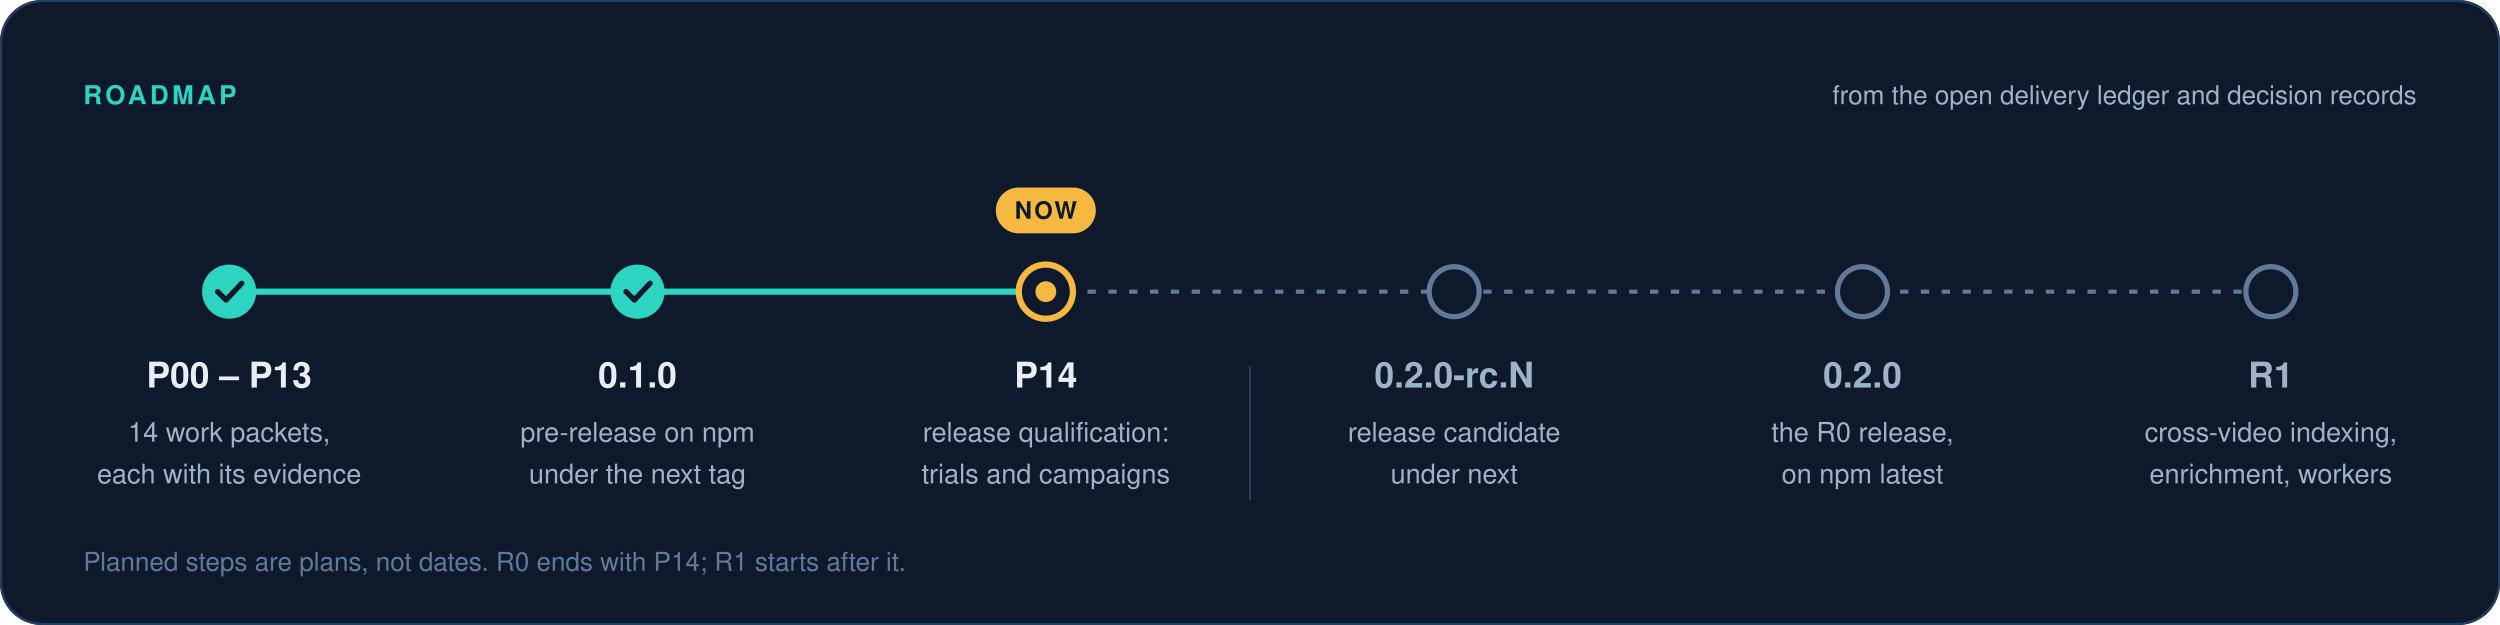
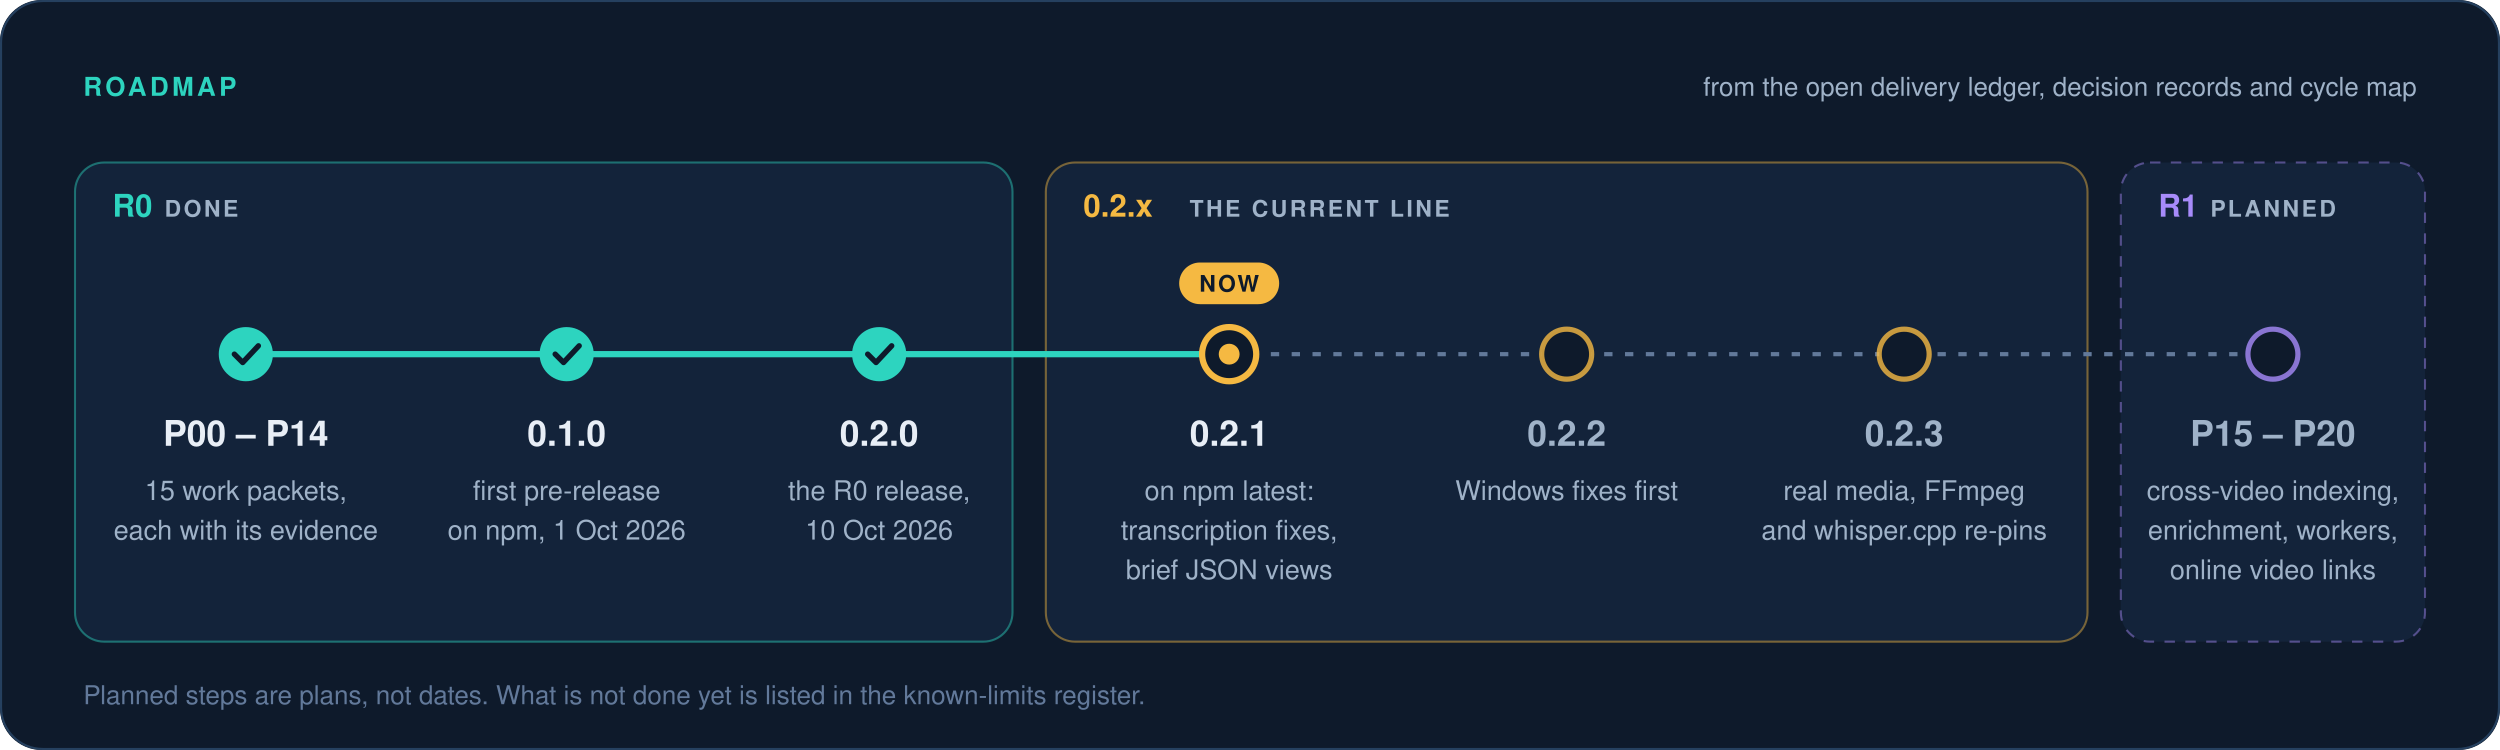
- <svg xmlns="http://www.w3.org/2000/svg" width="1200" height="300" viewBox="0 0 1200 300" role="img" aria-labelledby="title desc" xml:space="preserve">
+ <svg xmlns="http://www.w3.org/2000/svg" width="1200" height="360" viewBox="0 0 1200 360" role="img" aria-labelledby="title desc" xml:space="preserve">
  <style>
.s{font-family:-apple-system, BlinkMacSystemFont, 'Segoe UI', Helvetica, Arial, sans-serif} .m{font-family:ui-monospace, SFMono-Regular, Menlo, Consolas, monospace}
.t{fill:#e8eef6} .mu{fill:#9fb2c8} .di{fill:#62799a}
text{white-space:pre} .b{font-weight:600} .bb{font-weight:700}
@keyframes pulse{0%{transform:scale(1);opacity:.9}100%{transform:scale(2.2);opacity:0}}.pulse{transform-box:fill-box;transform-origin:center;animation:pulse 2.2s ease-out infinite}@media (prefers-reduced-motion: reduce){.pulse{animation:none;opacity:0}}</style>
-   <rect width="1200" height="300" rx="20" fill="#0e1a2b" />
-   <rect x="0.5" y="0.5" width="1199" height="299" rx="20" fill="none" stroke="#25405f" />
-   <text x="40" y="50" font-size="12.5" class="s b" text-anchor="start" fill="#2dd4bf" letter-spacing="1.6">ROADMAP</text>
-   <text x="1160" y="50" font-size="12.5" class="s mu" text-anchor="end">from the open delivery ledger and decision records</text>
-   <line x1="110" y1="140" x2="502.0" y2="140" stroke="#2dd4bf" stroke-width="3" />
-   <line x1="502.0" y1="140" x2="1090" y2="140" stroke="#62799a" stroke-width="2" stroke-dasharray="4 6" />
-   <circle cx="110.0" cy="140" r="13" fill="#2dd4bf" />
-   <path d="M104.5 140 l4 4 l7.5 -8" fill="none" stroke="#0e1a2b" stroke-width="2.6" stroke-linecap="round" stroke-linejoin="round" />
-   <text x="110.0" y="186" font-size="17" class="s bb" text-anchor="middle" fill="#e8eef6">P00 – P13</text>
-   <text x="110.0" y="212" font-size="13" class="s mu" text-anchor="middle">14 work packets,</text>
-   <text x="110.0" y="232" font-size="13" class="s mu" text-anchor="middle">each with its evidence</text>
-   <circle cx="306.0" cy="140" r="13" fill="#2dd4bf" />
-   <path d="M300.5 140 l4 4 l7.5 -8" fill="none" stroke="#0e1a2b" stroke-width="2.6" stroke-linecap="round" stroke-linejoin="round" />
-   <text x="306.0" y="186" font-size="17" class="s bb" text-anchor="middle" fill="#e8eef6">0.1.0</text>
-   <text x="306.0" y="212" font-size="13" class="s mu" text-anchor="middle">pre-release on npm</text>
-   <text x="306.0" y="232" font-size="13" class="s mu" text-anchor="middle">under the next tag</text>
-   <circle class="pulse" cx="502.0" cy="140" r="13" fill="none" stroke="#f5b942" stroke-width="2" />
-   <circle cx="502.0" cy="140" r="13" fill="#0e1a2b" stroke="#f5b942" stroke-width="3" />
-   <circle cx="502.0" cy="140" r="5" fill="#f5b942" />
-   <rect x="478.0" y="90" width="48" height="22" rx="11" fill="#f5b942" />
-   <text x="502.0" y="105" font-size="11.5" class="s bb" text-anchor="middle" fill="#0e1a2b" letter-spacing="1">NOW</text>
-   <text x="502.0" y="186" font-size="17" class="s bb" text-anchor="middle" fill="#e8eef6">P14</text>
-   <text x="502.0" y="212" font-size="13" class="s mu" text-anchor="middle">release qualification:</text>
-   <text x="502.0" y="232" font-size="13" class="s mu" text-anchor="middle">trials and campaigns</text>
-   <circle cx="698.0" cy="140" r="12" fill="#0e1a2b" stroke="#62799a" stroke-width="2.5" />
-   <text x="698.0" y="186" font-size="17" class="s bb" text-anchor="middle" fill="#9fb2c8">0.2.0-rc.N</text>
-   <text x="698.0" y="212" font-size="13" class="s mu" text-anchor="middle">release candidate</text>
-   <text x="698.0" y="232" font-size="13" class="s mu" text-anchor="middle">under next</text>
-   <line x1="600.0" y1="176" x2="600.0" y2="240" stroke="#25405f" />
-   <circle cx="894.0" cy="140" r="12" fill="#0e1a2b" stroke="#62799a" stroke-width="2.5" />
-   <text x="894.0" y="186" font-size="17" class="s bb" text-anchor="middle" fill="#9fb2c8">0.2.0</text>
-   <text x="894.0" y="212" font-size="13" class="s mu" text-anchor="middle">the R0 release,</text>
-   <text x="894.0" y="232" font-size="13" class="s mu" text-anchor="middle">on npm latest</text>
-   <circle cx="1090.0" cy="140" r="12" fill="#0e1a2b" stroke="#62799a" stroke-width="2.5" />
-   <text x="1090.0" y="186" font-size="17" class="s bb" text-anchor="middle" fill="#9fb2c8">R1</text>
-   <text x="1090.0" y="212" font-size="13" class="s mu" text-anchor="middle">cross-video indexing,</text>
-   <text x="1090.0" y="232" font-size="13" class="s mu" text-anchor="middle">enrichment, workers</text>
-   <text x="40" y="274" font-size="12.5" class="s di" text-anchor="start">Planned steps are plans, not dates. R0 ends with P14; R1 starts after it.</text>
+   <rect width="1200" height="360" rx="20" fill="#0e1a2b" />
+   <rect x="0.5" y="0.5" width="1199" height="359" rx="20" fill="none" stroke="#25405f" />
+   <text x="40" y="46" font-size="12.5" class="s b" fill="#2dd4bf" letter-spacing="1.6">ROADMAP</text>
+   <text x="1160" y="46" font-size="12.5" class="s mu" text-anchor="end">from the open delivery ledger, decision records and cycle map</text>
+   <rect x="36" y="78" width="450" height="230" rx="14" fill="#13233a" stroke="#2dd4bf" stroke-opacity="0.45" />
+   <text x="54" y="104" font-size="15" class="s bb" fill="#2dd4bf">R0</text>
+   <text x="79" y="104" font-size="11" class="s b" fill="#9fb2c8" letter-spacing="1.2">DONE</text>
+   <rect x="502" y="78" width="500" height="230" rx="14" fill="#13233a" stroke="#f5b942" stroke-opacity="0.45" />
+   <text x="520" y="104" font-size="15" class="s bb" fill="#f5b942">0.2.x</text>
+   <text x="571" y="104" font-size="11" class="s b" fill="#9fb2c8" letter-spacing="1.2">THE CURRENT LINE</text>
+   <rect x="1018" y="78" width="146" height="230" rx="14" fill="#13233a" stroke="#a78bfa" stroke-opacity="0.45" stroke-dasharray="5 5" />
+   <text x="1036" y="104" font-size="15" class="s bb" fill="#a78bfa">R1</text>
+   <text x="1061" y="104" font-size="11" class="s b" fill="#9fb2c8" letter-spacing="1.2">PLANNED</text>
+   <line x1="118" y1="170" x2="590" y2="170" stroke="#2dd4bf" stroke-width="3" />
+   <line x1="590" y1="170" x2="1091" y2="170" stroke="#62799a" stroke-width="2" stroke-dasharray="4 6" />
+   <circle cx="118" cy="170" r="13" fill="#2dd4bf" />
+   <path d="M112.5 170 l4 4 l7.5 -8" fill="none" stroke="#0e1a2b" stroke-width="2.6" stroke-linecap="round" stroke-linejoin="round" />
+   <text x="118" y="214" font-size="17" class="s bb" text-anchor="middle" fill="#e8eef6">P00 – P14</text>
+   <text x="118" y="240" font-size="13" class="s mu" text-anchor="middle">15 work packets,</text>
+   <text x="118" y="259" font-size="13" class="s mu" text-anchor="middle">each with its evidence</text>
+   <circle cx="272" cy="170" r="13" fill="#2dd4bf" />
+   <path d="M266.5 170 l4 4 l7.5 -8" fill="none" stroke="#0e1a2b" stroke-width="2.6" stroke-linecap="round" stroke-linejoin="round" />
+   <text x="272" y="214" font-size="17" class="s bb" text-anchor="middle" fill="#e8eef6">0.1.0</text>
+   <text x="272" y="240" font-size="13" class="s mu" text-anchor="middle">first pre-release</text>
+   <text x="272" y="259" font-size="13" class="s mu" text-anchor="middle">on npm, 1 Oct 2026</text>
+   <circle cx="422" cy="170" r="13" fill="#2dd4bf" />
+   <path d="M416.5 170 l4 4 l7.5 -8" fill="none" stroke="#0e1a2b" stroke-width="2.6" stroke-linecap="round" stroke-linejoin="round" />
+   <text x="422" y="214" font-size="17" class="s bb" text-anchor="middle" fill="#e8eef6">0.2.0</text>
+   <text x="422" y="240" font-size="13" class="s mu" text-anchor="middle">the R0 release,</text>
+   <text x="422" y="259" font-size="13" class="s mu" text-anchor="middle">10 Oct 2026</text>
+   <circle class="pulse" cx="590" cy="170" r="13" fill="none" stroke="#f5b942" stroke-width="2" />
+   <circle cx="590" cy="170" r="13" fill="#0e1a2b" stroke="#f5b942" stroke-width="3" />
+   <circle cx="590" cy="170" r="5" fill="#f5b942" />
+   <rect x="566" y="126" width="48" height="20" rx="10" fill="#f5b942" />
+   <text x="590" y="140" font-size="11" class="s bb" text-anchor="middle" fill="#0e1a2b" letter-spacing="1">NOW</text>
+   <text x="590" y="214" font-size="17" class="s bb" text-anchor="middle" fill="#e8eef6">0.2.1</text>
+   <text x="590" y="240" font-size="13" class="s mu" text-anchor="middle">on npm latest:</text>
+   <text x="590" y="259" font-size="13" class="s mu" text-anchor="middle">transcription fixes,</text>
+   <text x="590" y="278" font-size="13" class="s mu" text-anchor="middle">brief JSON views</text>
+   <circle cx="752" cy="170" r="12" fill="#0e1a2b" stroke="#f5b942" stroke-opacity="0.8" stroke-width="2.5" />
+   <text x="752" y="214" font-size="17" class="s bb" text-anchor="middle" fill="#9fb2c8">0.2.2</text>
+   <text x="752" y="240" font-size="13" class="s mu" text-anchor="middle">Windows fixes first</text>
+   <circle cx="914" cy="170" r="12" fill="#0e1a2b" stroke="#f5b942" stroke-opacity="0.8" stroke-width="2.5" />
+   <text x="914" y="214" font-size="17" class="s bb" text-anchor="middle" fill="#9fb2c8">0.2.3</text>
+   <text x="914" y="240" font-size="13" class="s mu" text-anchor="middle">real media, FFmpeg</text>
+   <text x="914" y="259" font-size="13" class="s mu" text-anchor="middle">and whisper.cpp re-pins</text>
+   <circle cx="1091" cy="170" r="12" fill="#0e1a2b" stroke="#a78bfa" stroke-opacity="0.8" stroke-width="2.5" />
+   <text x="1091" y="214" font-size="17" class="s bb" text-anchor="middle" fill="#9fb2c8">P15 – P20</text>
+   <text x="1091" y="240" font-size="13" class="s mu" text-anchor="middle">cross-video indexing,</text>
+   <text x="1091" y="259" font-size="13" class="s mu" text-anchor="middle">enrichment, workers,</text>
+   <text x="1091" y="278" font-size="13" class="s mu" text-anchor="middle">online video links</text>
+   <text x="40" y="338" font-size="12.5" class="s di">Planned steps are plans, not dates. What is not done yet is listed in the known-limits register.</text>
</svg>
